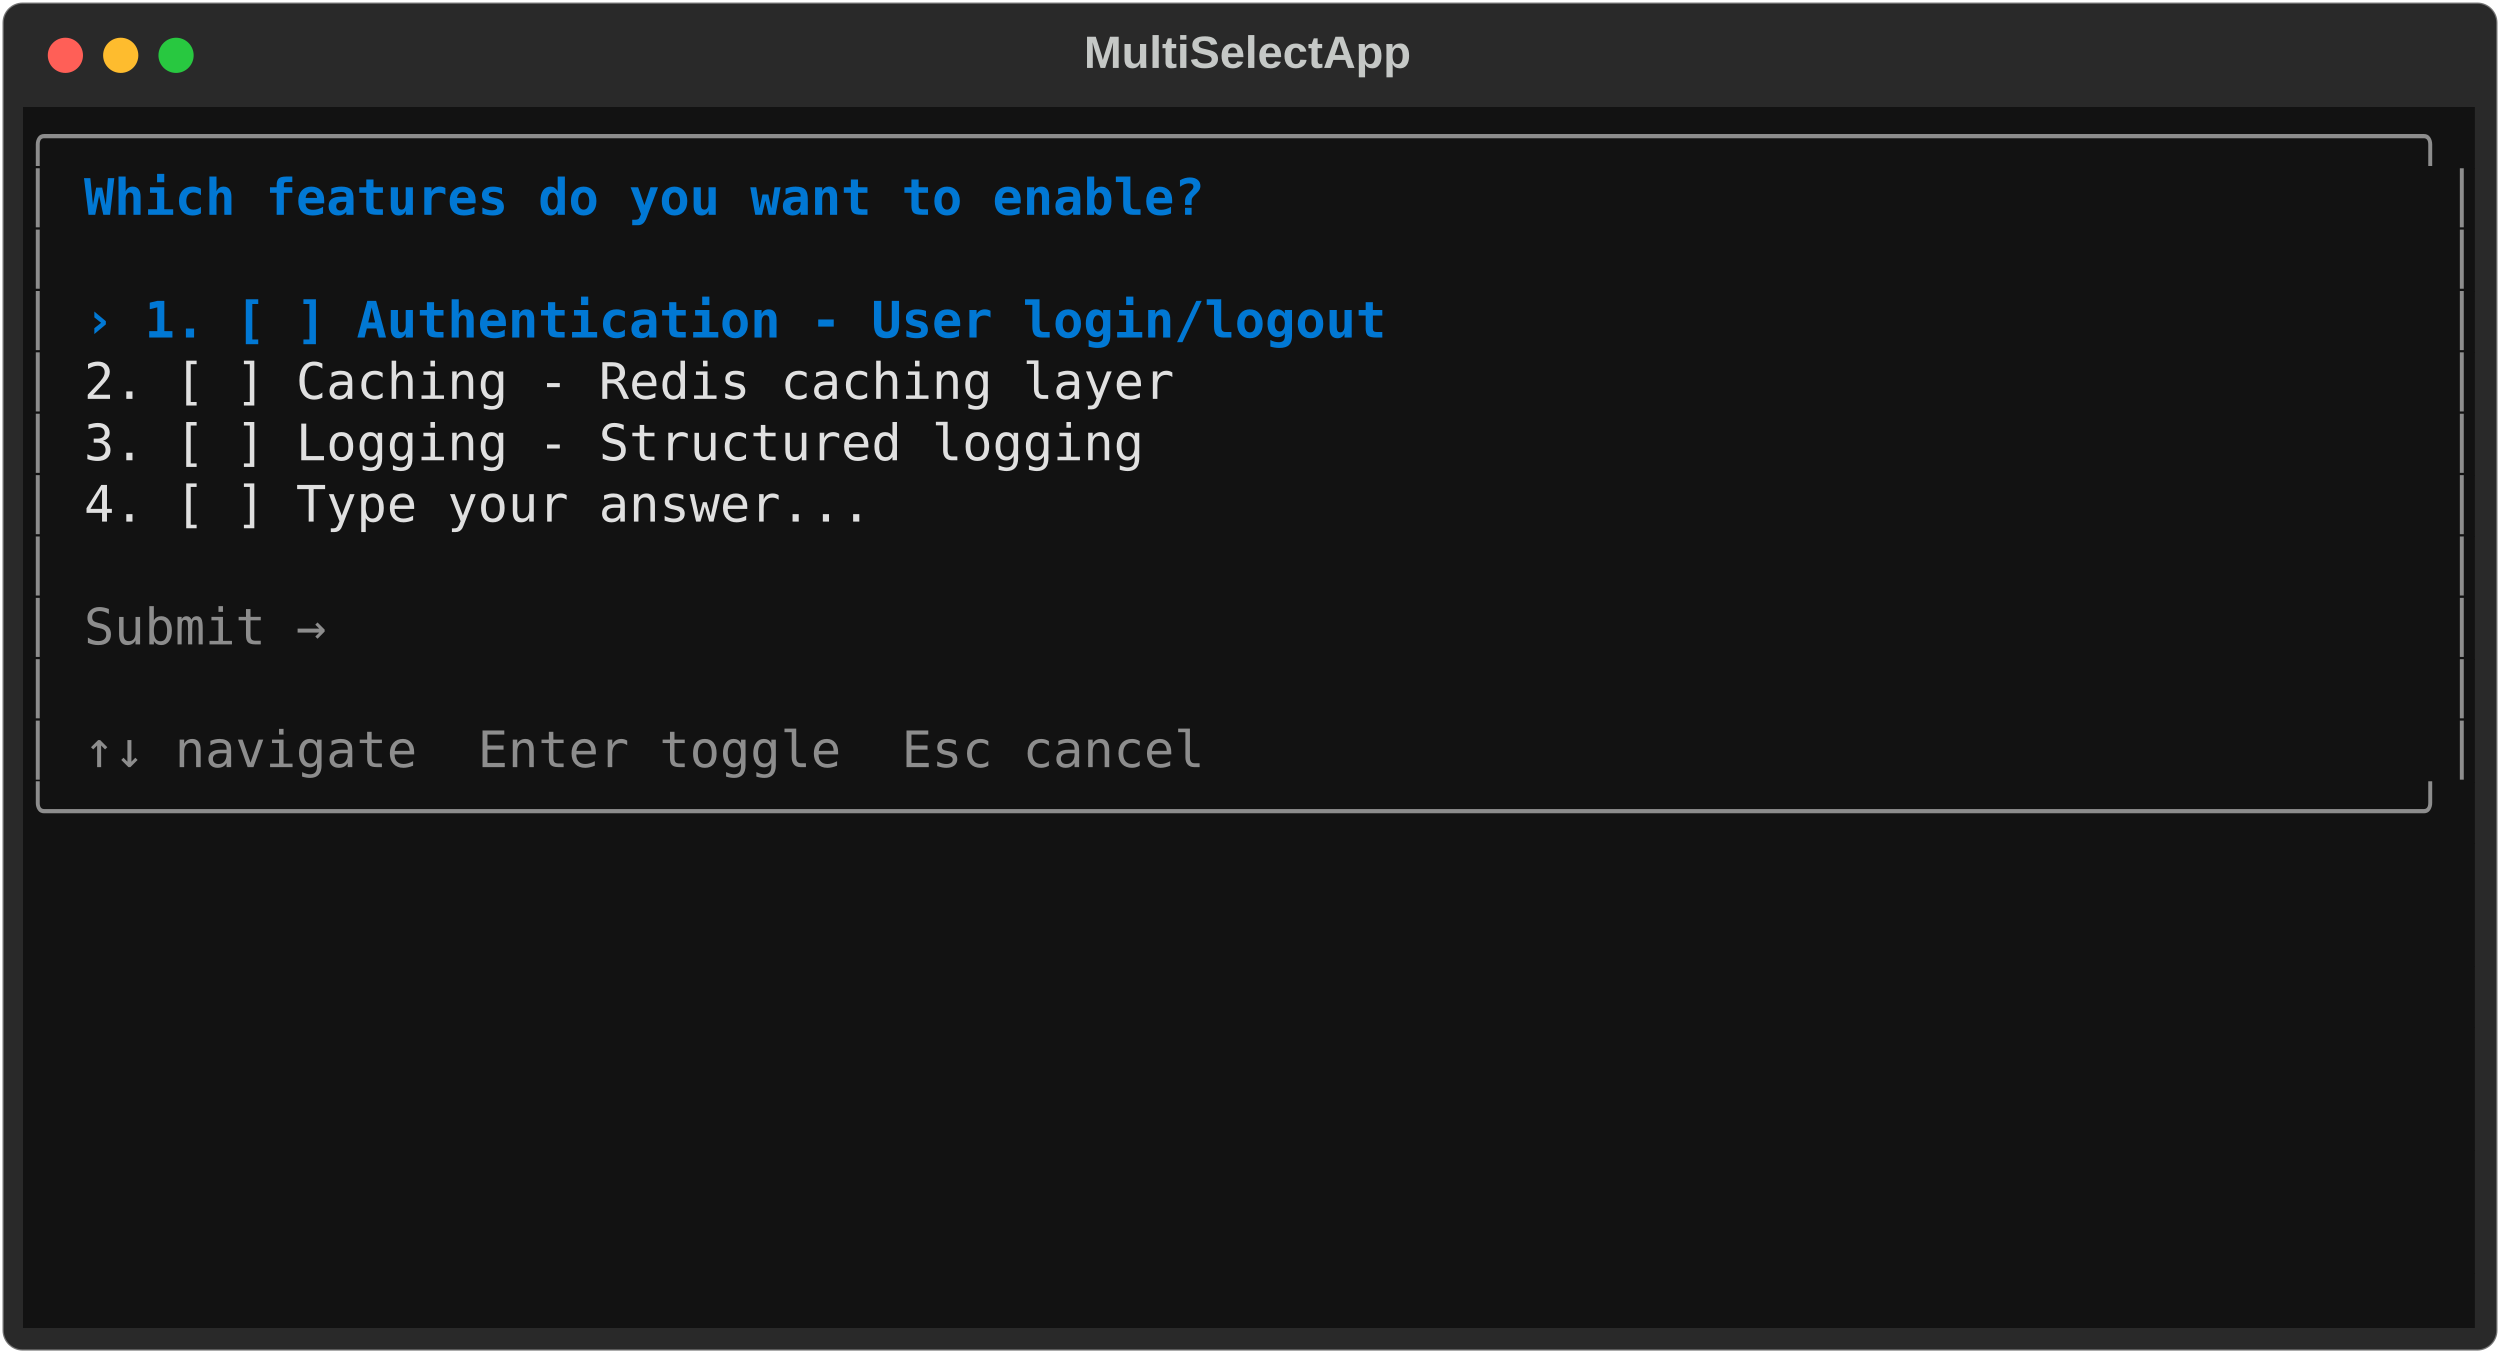
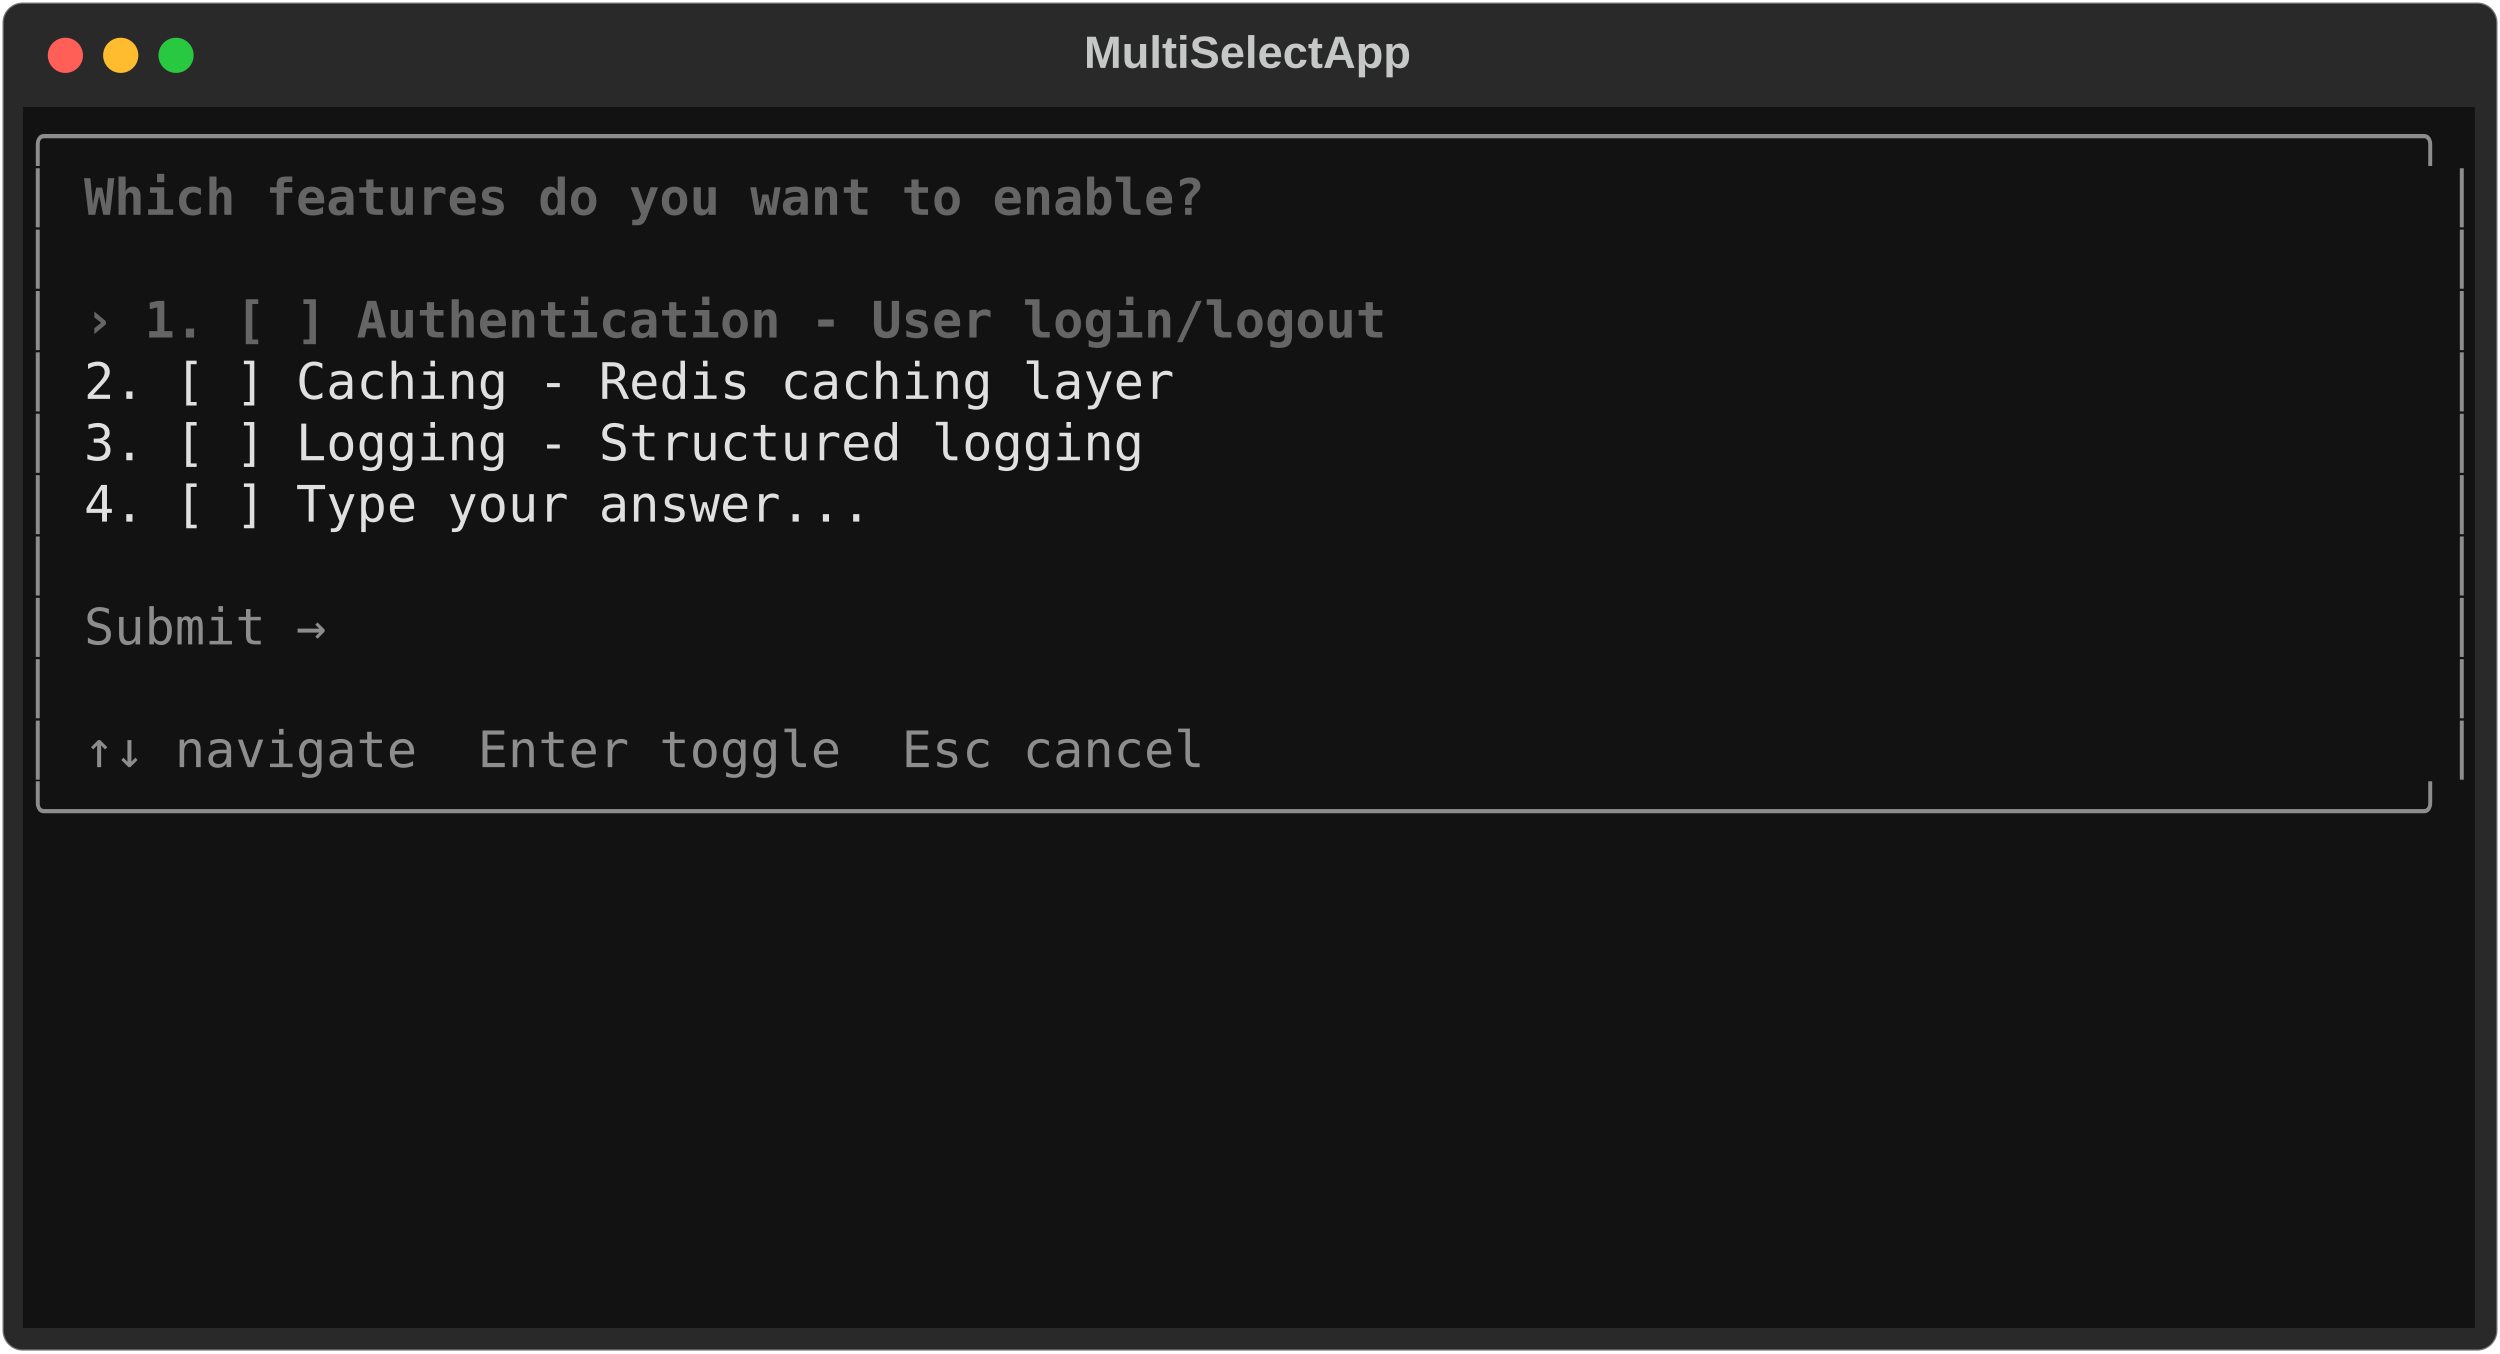
<svg xmlns="http://www.w3.org/2000/svg" class="rich-terminal" viewBox="0 0 994 538.0">
  <style>

    @font-face {
        font-family: "Fira Code";
        src: local("FiraCode-Regular"),
                url("https://cdnjs.cloudflare.com/ajax/libs/firacode/6.2.0/woff2/FiraCode-Regular.woff2") format("woff2"),
                url("https://cdnjs.cloudflare.com/ajax/libs/firacode/6.2.0/woff/FiraCode-Regular.woff") format("woff");
        font-style: normal;
        font-weight: 400;
    }
    @font-face {
        font-family: "Fira Code";
        src: local("FiraCode-Bold"),
                url("https://cdnjs.cloudflare.com/ajax/libs/firacode/6.2.0/woff2/FiraCode-Bold.woff2") format("woff2"),
                url("https://cdnjs.cloudflare.com/ajax/libs/firacode/6.2.0/woff/FiraCode-Bold.woff") format("woff");
        font-style: bold;
        font-weight: 700;
    }

    .terminal-matrix {
        font-family: Fira Code, monospace;
        font-size: 20px;
        line-height: 24.4px;
        font-variant-east-asian: full-width;
    }

    .terminal-title {
        font-size: 18px;
        font-weight: bold;
        font-family: arial;
    }

    .terminal-r1 { fill: #8d8d8d }
.terminal-r2 { fill: #c5c8c6 }
- .terminal-r3 { fill: #0178d4;font-weight: bold }
+ .terminal-r3 { fill: #656565;font-weight: bold }
.terminal-r4 { fill: #e0e0e0 }
    </style>
  <defs>
    <clipPath id="terminal-clip-terminal">
      <rect x="0" y="0" width="975.0" height="487.0" />
    </clipPath>
    <clipPath id="terminal-line-0">
      <rect x="0" y="1.5" width="976" height="24.65" />
    </clipPath>
    <clipPath id="terminal-line-1">
      <rect x="0" y="25.9" width="976" height="24.65" />
    </clipPath>
    <clipPath id="terminal-line-2">
      <rect x="0" y="50.3" width="976" height="24.65" />
    </clipPath>
    <clipPath id="terminal-line-3">
      <rect x="0" y="74.7" width="976" height="24.65" />
    </clipPath>
    <clipPath id="terminal-line-4">
      <rect x="0" y="99.1" width="976" height="24.65" />
    </clipPath>
    <clipPath id="terminal-line-5">
      <rect x="0" y="123.5" width="976" height="24.65" />
    </clipPath>
    <clipPath id="terminal-line-6">
      <rect x="0" y="147.9" width="976" height="24.65" />
    </clipPath>
    <clipPath id="terminal-line-7">
      <rect x="0" y="172.3" width="976" height="24.65" />
    </clipPath>
    <clipPath id="terminal-line-8">
      <rect x="0" y="196.7" width="976" height="24.65" />
    </clipPath>
    <clipPath id="terminal-line-9">
      <rect x="0" y="221.1" width="976" height="24.65" />
    </clipPath>
    <clipPath id="terminal-line-10">
      <rect x="0" y="245.5" width="976" height="24.65" />
    </clipPath>
    <clipPath id="terminal-line-11">
      <rect x="0" y="269.9" width="976" height="24.65" />
    </clipPath>
    <clipPath id="terminal-line-12">
      <rect x="0" y="294.3" width="976" height="24.65" />
    </clipPath>
    <clipPath id="terminal-line-13">
      <rect x="0" y="318.7" width="976" height="24.65" />
    </clipPath>
    <clipPath id="terminal-line-14">
      <rect x="0" y="343.1" width="976" height="24.65" />
    </clipPath>
    <clipPath id="terminal-line-15">
      <rect x="0" y="367.5" width="976" height="24.65" />
    </clipPath>
    <clipPath id="terminal-line-16">
      <rect x="0" y="391.9" width="976" height="24.65" />
    </clipPath>
    <clipPath id="terminal-line-17">
      <rect x="0" y="416.3" width="976" height="24.65" />
    </clipPath>
    <clipPath id="terminal-line-18">
      <rect x="0" y="440.7" width="976" height="24.65" />
    </clipPath>
  </defs>
  <rect fill="#292929" stroke="rgba(255,255,255,0.35)" stroke-width="1" x="1" y="1" width="992" height="536" rx="8" />
  <text class="terminal-title" fill="#c5c8c6" text-anchor="middle" x="496" y="27">MultiSelectApp</text>
  <g transform="translate(26,22)">
    <circle cx="0" cy="0" r="7" fill="#ff5f57" />
    <circle cx="22" cy="0" r="7" fill="#febc2e" />
    <circle cx="44" cy="0" r="7" fill="#28c840" />
  </g>
  <g transform="translate(9, 41)" clip-path="url(#terminal-clip-terminal)">
    <rect fill="#121212" x="0" y="1.5" width="976" height="24.65" shape-rendering="crispEdges" />
    <rect fill="#121212" x="0" y="25.9" width="12.2" height="24.65" shape-rendering="crispEdges" />
    <rect fill="#121212" x="12.2" y="25.9" width="12.2" height="24.65" shape-rendering="crispEdges" />
    <rect fill="#121212" x="24.4" y="25.9" width="451.4" height="24.65" shape-rendering="crispEdges" />
    <rect fill="#121212" x="475.8" y="25.9" width="488" height="24.65" shape-rendering="crispEdges" />
    <rect fill="#121212" x="963.8" y="25.9" width="12.2" height="24.65" shape-rendering="crispEdges" />
    <rect fill="#121212" x="0" y="50.3" width="12.2" height="24.65" shape-rendering="crispEdges" />
    <rect fill="#121212" x="12.2" y="50.3" width="951.6" height="24.65" shape-rendering="crispEdges" />
    <rect fill="#121212" x="963.8" y="50.3" width="12.2" height="24.65" shape-rendering="crispEdges" />
    <rect fill="#121212" x="0" y="74.7" width="12.2" height="24.65" shape-rendering="crispEdges" />
    <rect fill="#121212" x="12.2" y="74.7" width="12.2" height="24.65" shape-rendering="crispEdges" />
    <rect fill="#121212" x="24.4" y="74.7" width="524.6" height="24.65" shape-rendering="crispEdges" />
    <rect fill="#121212" x="549" y="74.7" width="414.8" height="24.65" shape-rendering="crispEdges" />
    <rect fill="#121212" x="963.8" y="74.7" width="12.2" height="24.65" shape-rendering="crispEdges" />
    <rect fill="#121212" x="0" y="99.1" width="12.2" height="24.65" shape-rendering="crispEdges" />
    <rect fill="#121212" x="12.2" y="99.1" width="12.2" height="24.65" shape-rendering="crispEdges" />
    <rect fill="#121212" x="24.4" y="99.1" width="463.6" height="24.65" shape-rendering="crispEdges" />
    <rect fill="#121212" x="488" y="99.1" width="475.8" height="24.65" shape-rendering="crispEdges" />
    <rect fill="#121212" x="963.8" y="99.1" width="12.2" height="24.65" shape-rendering="crispEdges" />
    <rect fill="#121212" x="0" y="123.5" width="12.2" height="24.65" shape-rendering="crispEdges" />
    <rect fill="#121212" x="12.2" y="123.5" width="12.2" height="24.65" shape-rendering="crispEdges" />
    <rect fill="#121212" x="24.4" y="123.5" width="451.4" height="24.65" shape-rendering="crispEdges" />
    <rect fill="#121212" x="475.8" y="123.5" width="488" height="24.65" shape-rendering="crispEdges" />
    <rect fill="#121212" x="963.8" y="123.5" width="12.2" height="24.65" shape-rendering="crispEdges" />
    <rect fill="#121212" x="0" y="147.9" width="12.2" height="24.65" shape-rendering="crispEdges" />
    <rect fill="#121212" x="12.2" y="147.9" width="12.2" height="24.65" shape-rendering="crispEdges" />
    <rect fill="#121212" x="24.4" y="147.9" width="341.6" height="24.65" shape-rendering="crispEdges" />
    <rect fill="#121212" x="366" y="147.9" width="597.8" height="24.65" shape-rendering="crispEdges" />
    <rect fill="#121212" x="963.8" y="147.9" width="12.2" height="24.65" shape-rendering="crispEdges" />
    <rect fill="#121212" x="0" y="172.3" width="12.2" height="24.65" shape-rendering="crispEdges" />
    <rect fill="#121212" x="12.2" y="172.3" width="951.6" height="24.65" shape-rendering="crispEdges" />
    <rect fill="#121212" x="963.8" y="172.3" width="12.2" height="24.65" shape-rendering="crispEdges" />
    <rect fill="#121212" x="0" y="196.7" width="12.2" height="24.65" shape-rendering="crispEdges" />
    <rect fill="#121212" x="12.2" y="196.7" width="12.2" height="24.65" shape-rendering="crispEdges" />
    <rect fill="#121212" x="24.4" y="196.7" width="158.6" height="24.65" shape-rendering="crispEdges" />
    <rect fill="#121212" x="183" y="196.7" width="780.8" height="24.65" shape-rendering="crispEdges" />
    <rect fill="#121212" x="963.8" y="196.7" width="12.2" height="24.65" shape-rendering="crispEdges" />
    <rect fill="#121212" x="0" y="221.1" width="12.2" height="24.65" shape-rendering="crispEdges" />
    <rect fill="#121212" x="12.2" y="221.1" width="951.6" height="24.65" shape-rendering="crispEdges" />
    <rect fill="#121212" x="963.8" y="221.1" width="12.2" height="24.65" shape-rendering="crispEdges" />
    <rect fill="#121212" x="0" y="245.5" width="12.2" height="24.65" shape-rendering="crispEdges" />
    <rect fill="#121212" x="12.2" y="245.5" width="12.2" height="24.65" shape-rendering="crispEdges" />
    <rect fill="#121212" x="24.4" y="245.5" width="451.4" height="24.65" shape-rendering="crispEdges" />
    <rect fill="#121212" x="475.8" y="245.5" width="488" height="24.65" shape-rendering="crispEdges" />
    <rect fill="#121212" x="963.8" y="245.5" width="12.2" height="24.65" shape-rendering="crispEdges" />
    <rect fill="#121212" x="0" y="269.9" width="976" height="24.65" shape-rendering="crispEdges" />
    <rect fill="#121212" x="0" y="294.3" width="976" height="24.65" shape-rendering="crispEdges" />
    <rect fill="#121212" x="0" y="318.7" width="976" height="24.65" shape-rendering="crispEdges" />
    <rect fill="#121212" x="0" y="343.1" width="976" height="24.65" shape-rendering="crispEdges" />
    <rect fill="#121212" x="0" y="367.5" width="976" height="24.65" shape-rendering="crispEdges" />
    <rect fill="#121212" x="0" y="391.9" width="976" height="24.65" shape-rendering="crispEdges" />
    <rect fill="#121212" x="0" y="416.3" width="976" height="24.65" shape-rendering="crispEdges" />
    <rect fill="#121212" x="0" y="440.7" width="976" height="24.65" shape-rendering="crispEdges" />
    <rect fill="#121212" x="0" y="465.1" width="976" height="24.65" shape-rendering="crispEdges" />
    <g class="terminal-matrix">
      <text class="terminal-r1" x="0" y="20" textLength="976" clip-path="url(#terminal-line-0)">╭──────────────────────────────────────────────────────────────────────────────╮</text>
      <text class="terminal-r2" x="976" y="20" textLength="12.2" clip-path="url(#terminal-line-0)">
</text>
      <text class="terminal-r1" x="0" y="44.4" textLength="12.2" clip-path="url(#terminal-line-1)">│</text>
      <text class="terminal-r3" x="24.4" y="44.4" textLength="451.4" clip-path="url(#terminal-line-1)">Which features do you want to enable?</text>
      <text class="terminal-r1" x="963.8" y="44.4" textLength="12.2" clip-path="url(#terminal-line-1)">│</text>
      <text class="terminal-r2" x="976" y="44.4" textLength="12.2" clip-path="url(#terminal-line-1)">
</text>
      <text class="terminal-r1" x="0" y="68.8" textLength="12.2" clip-path="url(#terminal-line-2)">│</text>
      <text class="terminal-r1" x="963.8" y="68.8" textLength="12.2" clip-path="url(#terminal-line-2)">│</text>
      <text class="terminal-r2" x="976" y="68.8" textLength="12.2" clip-path="url(#terminal-line-2)">
</text>
      <text class="terminal-r1" x="0" y="93.2" textLength="12.2" clip-path="url(#terminal-line-3)">│</text>
      <text class="terminal-r3" x="24.4" y="93.2" textLength="524.6" clip-path="url(#terminal-line-3)">› 1. [ ] Authentication - User login/logout</text>
      <text class="terminal-r1" x="963.8" y="93.2" textLength="12.2" clip-path="url(#terminal-line-3)">│</text>
      <text class="terminal-r2" x="976" y="93.2" textLength="12.2" clip-path="url(#terminal-line-3)">
</text>
      <text class="terminal-r1" x="0" y="117.6" textLength="12.2" clip-path="url(#terminal-line-4)">│</text>
      <text class="terminal-r4" x="24.4" y="117.6" textLength="463.6" clip-path="url(#terminal-line-4)">  2. [ ] Caching - Redis caching layer</text>
      <text class="terminal-r1" x="963.8" y="117.6" textLength="12.2" clip-path="url(#terminal-line-4)">│</text>
      <text class="terminal-r2" x="976" y="117.6" textLength="12.2" clip-path="url(#terminal-line-4)">
</text>
      <text class="terminal-r1" x="0" y="142" textLength="12.2" clip-path="url(#terminal-line-5)">│</text>
      <text class="terminal-r4" x="24.4" y="142" textLength="451.4" clip-path="url(#terminal-line-5)">  3. [ ] Logging - Structured logging</text>
      <text class="terminal-r1" x="963.8" y="142" textLength="12.2" clip-path="url(#terminal-line-5)">│</text>
      <text class="terminal-r2" x="976" y="142" textLength="12.2" clip-path="url(#terminal-line-5)">
</text>
      <text class="terminal-r1" x="0" y="166.4" textLength="12.2" clip-path="url(#terminal-line-6)">│</text>
      <text class="terminal-r4" x="24.4" y="166.4" textLength="341.6" clip-path="url(#terminal-line-6)">  4. [ ] Type your answer...</text>
      <text class="terminal-r1" x="963.8" y="166.4" textLength="12.2" clip-path="url(#terminal-line-6)">│</text>
      <text class="terminal-r2" x="976" y="166.4" textLength="12.2" clip-path="url(#terminal-line-6)">
</text>
      <text class="terminal-r1" x="0" y="190.8" textLength="12.2" clip-path="url(#terminal-line-7)">│</text>
      <text class="terminal-r1" x="963.8" y="190.8" textLength="12.2" clip-path="url(#terminal-line-7)">│</text>
      <text class="terminal-r2" x="976" y="190.8" textLength="12.2" clip-path="url(#terminal-line-7)">
</text>
      <text class="terminal-r1" x="0" y="215.2" textLength="12.2" clip-path="url(#terminal-line-8)">│</text>
      <text class="terminal-r1" x="24.4" y="215.2" textLength="158.6" clip-path="url(#terminal-line-8)">     Submit →</text>
      <text class="terminal-r1" x="963.8" y="215.2" textLength="12.2" clip-path="url(#terminal-line-8)">│</text>
      <text class="terminal-r2" x="976" y="215.2" textLength="12.2" clip-path="url(#terminal-line-8)">
</text>
      <text class="terminal-r1" x="0" y="239.6" textLength="12.2" clip-path="url(#terminal-line-9)">│</text>
      <text class="terminal-r1" x="963.8" y="239.6" textLength="12.2" clip-path="url(#terminal-line-9)">│</text>
      <text class="terminal-r2" x="976" y="239.6" textLength="12.2" clip-path="url(#terminal-line-9)">
</text>
      <text class="terminal-r1" x="0" y="264" textLength="12.2" clip-path="url(#terminal-line-10)">│</text>
      <text class="terminal-r1" x="24.4" y="264" textLength="451.4" clip-path="url(#terminal-line-10)">↑↓ navigate  Enter toggle  Esc cancel</text>
      <text class="terminal-r1" x="963.8" y="264" textLength="12.2" clip-path="url(#terminal-line-10)">│</text>
      <text class="terminal-r2" x="976" y="264" textLength="12.2" clip-path="url(#terminal-line-10)">
</text>
      <text class="terminal-r1" x="0" y="288.4" textLength="976" clip-path="url(#terminal-line-11)">╰──────────────────────────────────────────────────────────────────────────────╯</text>
      <text class="terminal-r2" x="976" y="288.4" textLength="12.2" clip-path="url(#terminal-line-11)">
</text>
      <text class="terminal-r2" x="976" y="312.8" textLength="12.2" clip-path="url(#terminal-line-12)">
</text>
      <text class="terminal-r2" x="976" y="337.2" textLength="12.2" clip-path="url(#terminal-line-13)">
</text>
      <text class="terminal-r2" x="976" y="361.6" textLength="12.2" clip-path="url(#terminal-line-14)">
</text>
      <text class="terminal-r2" x="976" y="386" textLength="12.2" clip-path="url(#terminal-line-15)">
</text>
      <text class="terminal-r2" x="976" y="410.4" textLength="12.2" clip-path="url(#terminal-line-16)">
</text>
      <text class="terminal-r2" x="976" y="434.8" textLength="12.2" clip-path="url(#terminal-line-17)">
</text>
      <text class="terminal-r2" x="976" y="459.2" textLength="12.2" clip-path="url(#terminal-line-18)">
</text>
    </g>
  </g>
</svg>
